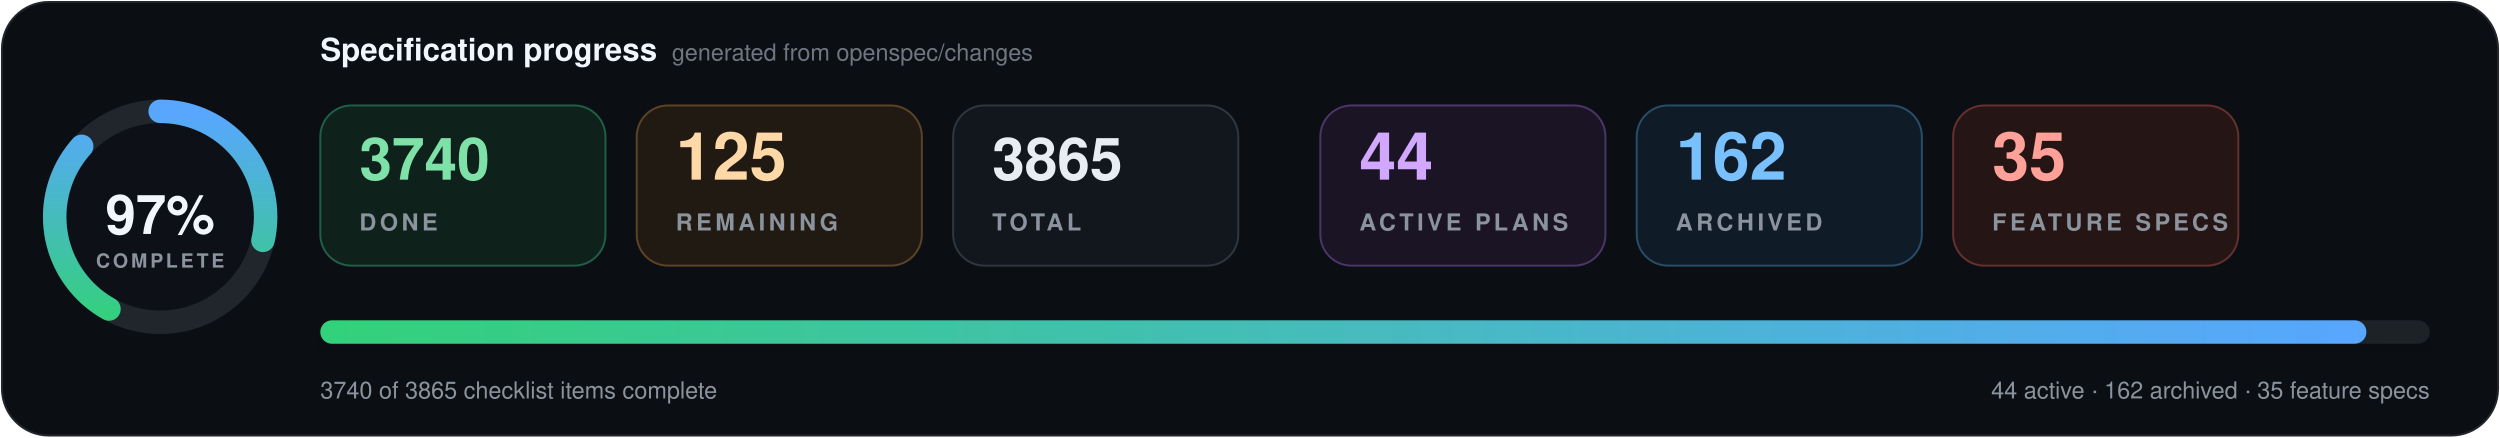
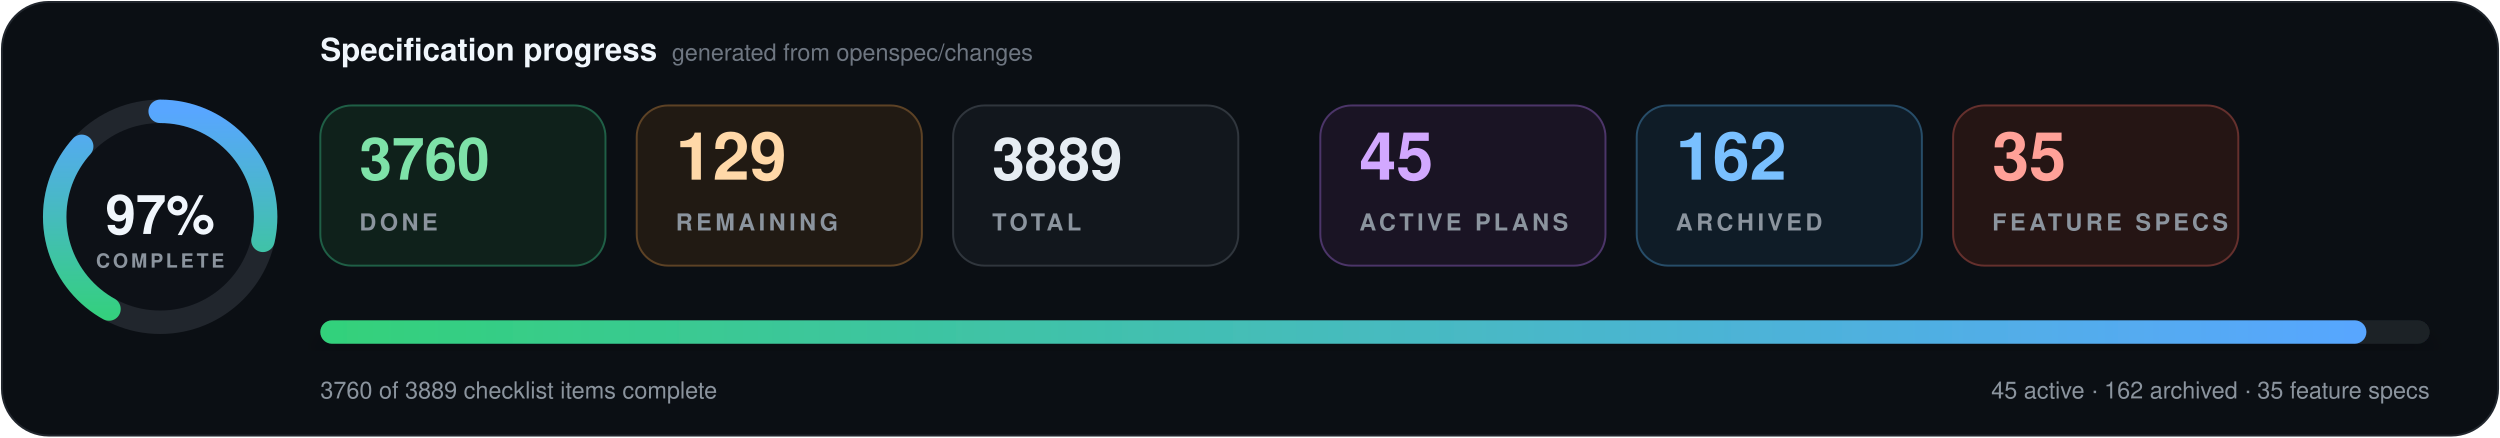
- <svg xmlns="http://www.w3.org/2000/svg" data-cache-version="1791479267" width="1280" height="224" viewBox="0 0 1280 224" role="img" aria-labelledby="title description" font-family="system-ui, -apple-system, BlinkMacSystemFont, 'Segoe UI', Helvetica, Arial, sans-serif" font-variant-numeric="tabular-nums">
+ <svg xmlns="http://www.w3.org/2000/svg" data-cache-version="1791491441" width="1280" height="224" viewBox="0 0 1280 224" role="img" aria-labelledby="title description" font-family="system-ui, -apple-system, BlinkMacSystemFont, 'Segoe UI', Helvetica, Arial, sans-serif" font-variant-numeric="tabular-nums">
  <defs>
    <linearGradient id="progress" x1="0" x2="1">
      <stop offset="0" stop-color="#33d17a" />
      <stop offset="1" stop-color="#58a6ff" />
    </linearGradient>
    <filter id="shadow" x="-10%" y="-20%" width="120%" height="150%">
      <feDropShadow dx="0" dy="7" stdDeviation="9" flood-color="#000" flood-opacity=".28" />
    </filter>
  </defs>
  <rect x="1" y="1" width="1278" height="222" rx="24" fill="#0b0f14" stroke="#21262d" />
  <g transform="translate(82 111)">
    <circle r="54" fill="#0d1117" stroke="#21262d" stroke-width="12" />
    <circle r="54" fill="none" stroke="url(#progress)" stroke-width="12" stroke-linecap="round" pathLength="100" stroke-dasharray="97 100" transform="rotate(-90)" />
    <text y="-1" text-anchor="middle" dominant-baseline="middle" fill="#f0f6fc" font-size="28" font-weight="800">97%</text>
    <text y="26" text-anchor="middle" fill="#8b949e" font-size="10" font-weight="700" letter-spacing="1.5">COMPLETE</text>
  </g>
  <text x="164" y="31" fill="#f0f6fc" font-size="16" font-weight="750">Specification progress</text>
  <text x="344" y="31" fill="#6e7681" font-size="12">generated from openspec/changes</text>
  <g transform="translate(164 54)">
    <rect width="146" height="82" rx="16" fill="#0f211b" stroke="#1f5f46" />
-     <text x="20" y="38" fill="#7ee2a8" font-size="30" font-weight="750">3740</text>
+     <text x="20" y="38" fill="#7ee2a8" font-size="30" font-weight="750">3760</text>
    <text x="20" y="64" fill="#8b949e" font-size="12" font-weight="700" letter-spacing="1.8">DONE</text>
  </g>
  <g transform="translate(326 54)">
    <rect width="146" height="82" rx="16" fill="#211a13" stroke="#5d4225" />
-     <text x="20" y="38" fill="#ffd8a8" font-size="34" font-weight="750">125</text>
+     <text x="20" y="38" fill="#ffd8a8" font-size="34" font-weight="750">129</text>
    <text x="20" y="64" fill="#8b949e" font-size="12" font-weight="700" letter-spacing="1.8">REMAINING</text>
  </g>
  <g transform="translate(488 54)">
    <rect width="146" height="82" rx="16" fill="#12171d" stroke="#30363d" />
-     <text x="20" y="38" fill="#e6edf3" font-size="30" font-weight="750">3865</text>
+     <text x="20" y="38" fill="#e6edf3" font-size="30" font-weight="750">3889</text>
    <text x="20" y="64" fill="#8b949e" font-size="12" font-weight="700" letter-spacing="1.8">TOTAL</text>
  </g>
  <g transform="translate(676 54)">
    <rect width="146" height="82" rx="16" fill="#1a1424" stroke="#4c3569" />
-     <text x="20" y="38" fill="#d2a8ff" font-size="34" font-weight="750">44</text>
+     <text x="20" y="38" fill="#d2a8ff" font-size="34" font-weight="750">45</text>
    <text x="20" y="64" fill="#8b949e" font-size="12" font-weight="700" letter-spacing="1.8">ACTIVE PLANS</text>
  </g>
  <g transform="translate(838 54)">
    <rect width="146" height="82" rx="16" fill="#0f1c27" stroke="#274d69" />
    <text x="20" y="38" fill="#79c0ff" font-size="34" font-weight="750">162</text>
    <text x="20" y="64" fill="#8b949e" font-size="12" font-weight="700" letter-spacing="1.8">ARCHIVED</text>
  </g>
  <g transform="translate(1000 54)">
    <rect width="146" height="82" rx="16" fill="#251514" stroke="#65302d" />
    <text x="20" y="38" fill="#ffa198" font-size="34" font-weight="750">35</text>
    <text x="20" y="64" fill="#8b949e" font-size="12" font-weight="700" letter-spacing="1.8">FEATURE SPECS</text>
  </g>
  <g filter="url(#shadow)">
    <rect x="164" y="164" width="1080" height="12" rx="6" fill="#1b2128" />
    <rect x="164" y="164" width="1047.6" height="12" rx="6" fill="url(#progress)" />
  </g>
-   <text x="164" y="204" fill="#8b949e" font-size="12">3740 of 3865 checklist items complete</text>
-   <text x="1244" y="204" text-anchor="end" fill="#8b949e" font-size="12">44 active · 162 archived · 35 feature specs</text>
+   <text x="164" y="204" fill="#8b949e" font-size="12">3760 of 3889 checklist items complete</text>
+   <text x="1244" y="204" text-anchor="end" fill="#8b949e" font-size="12">45 active · 162 archived · 35 feature specs</text>
</svg>
